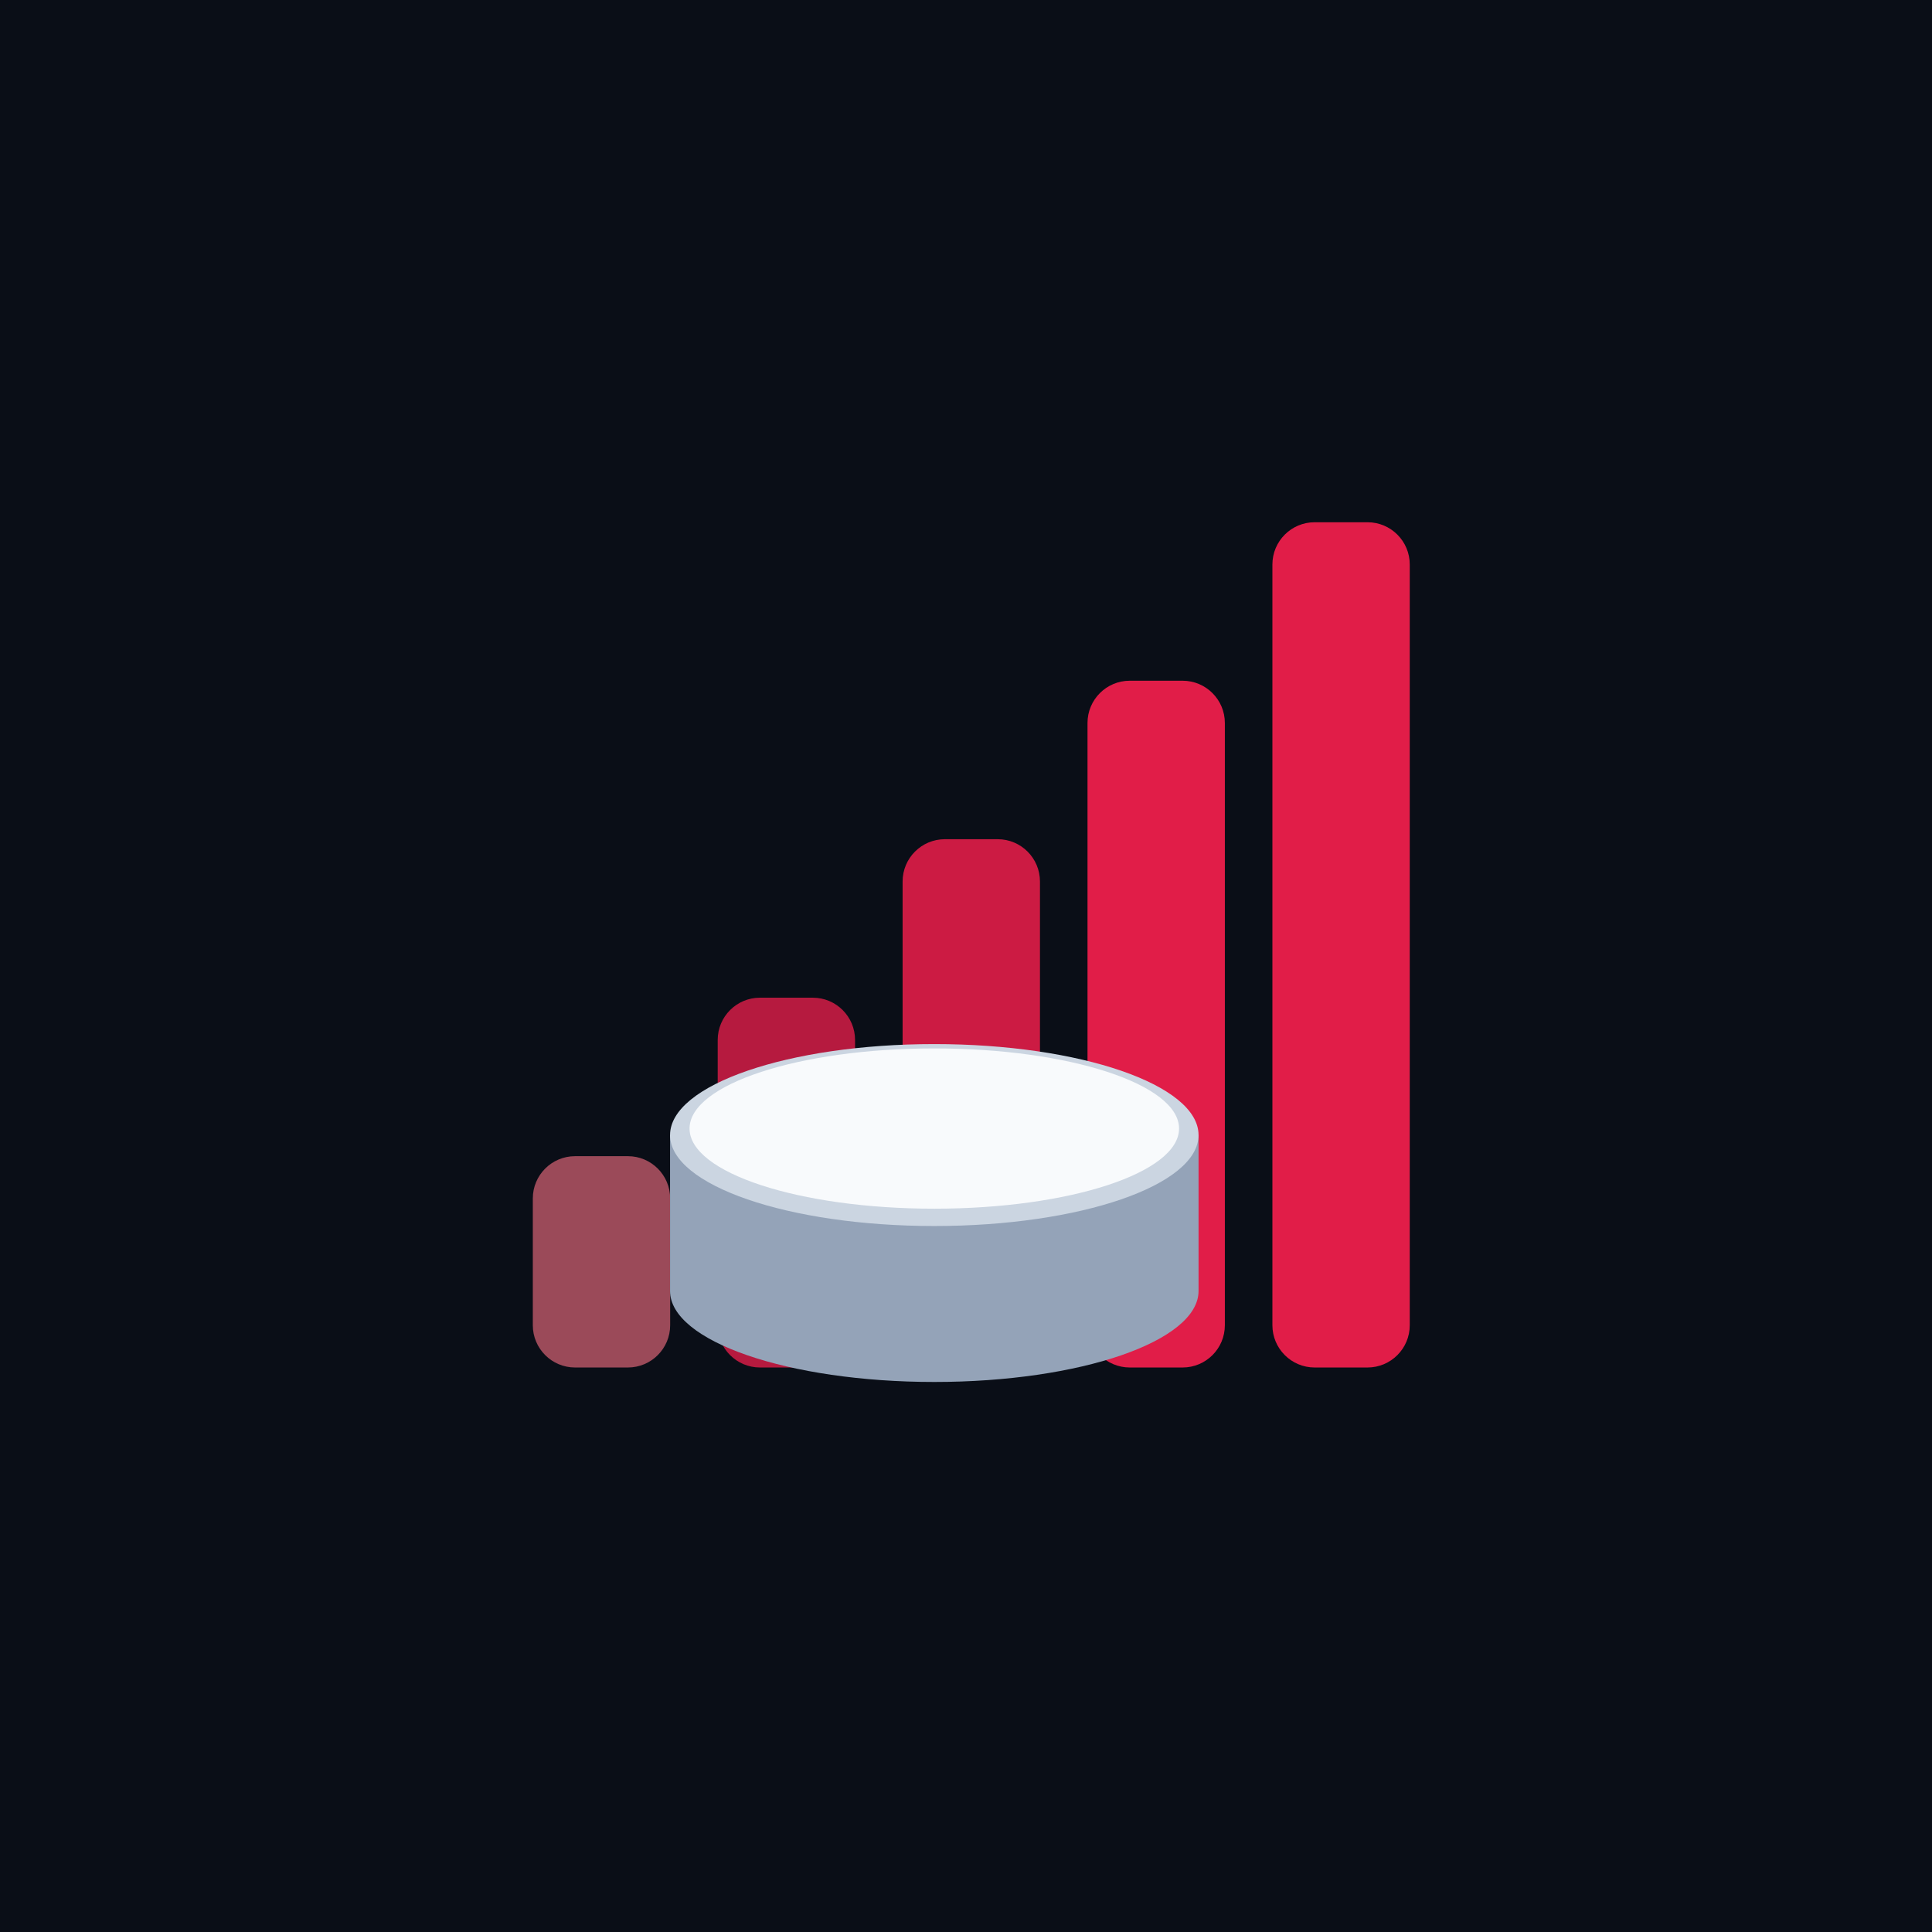
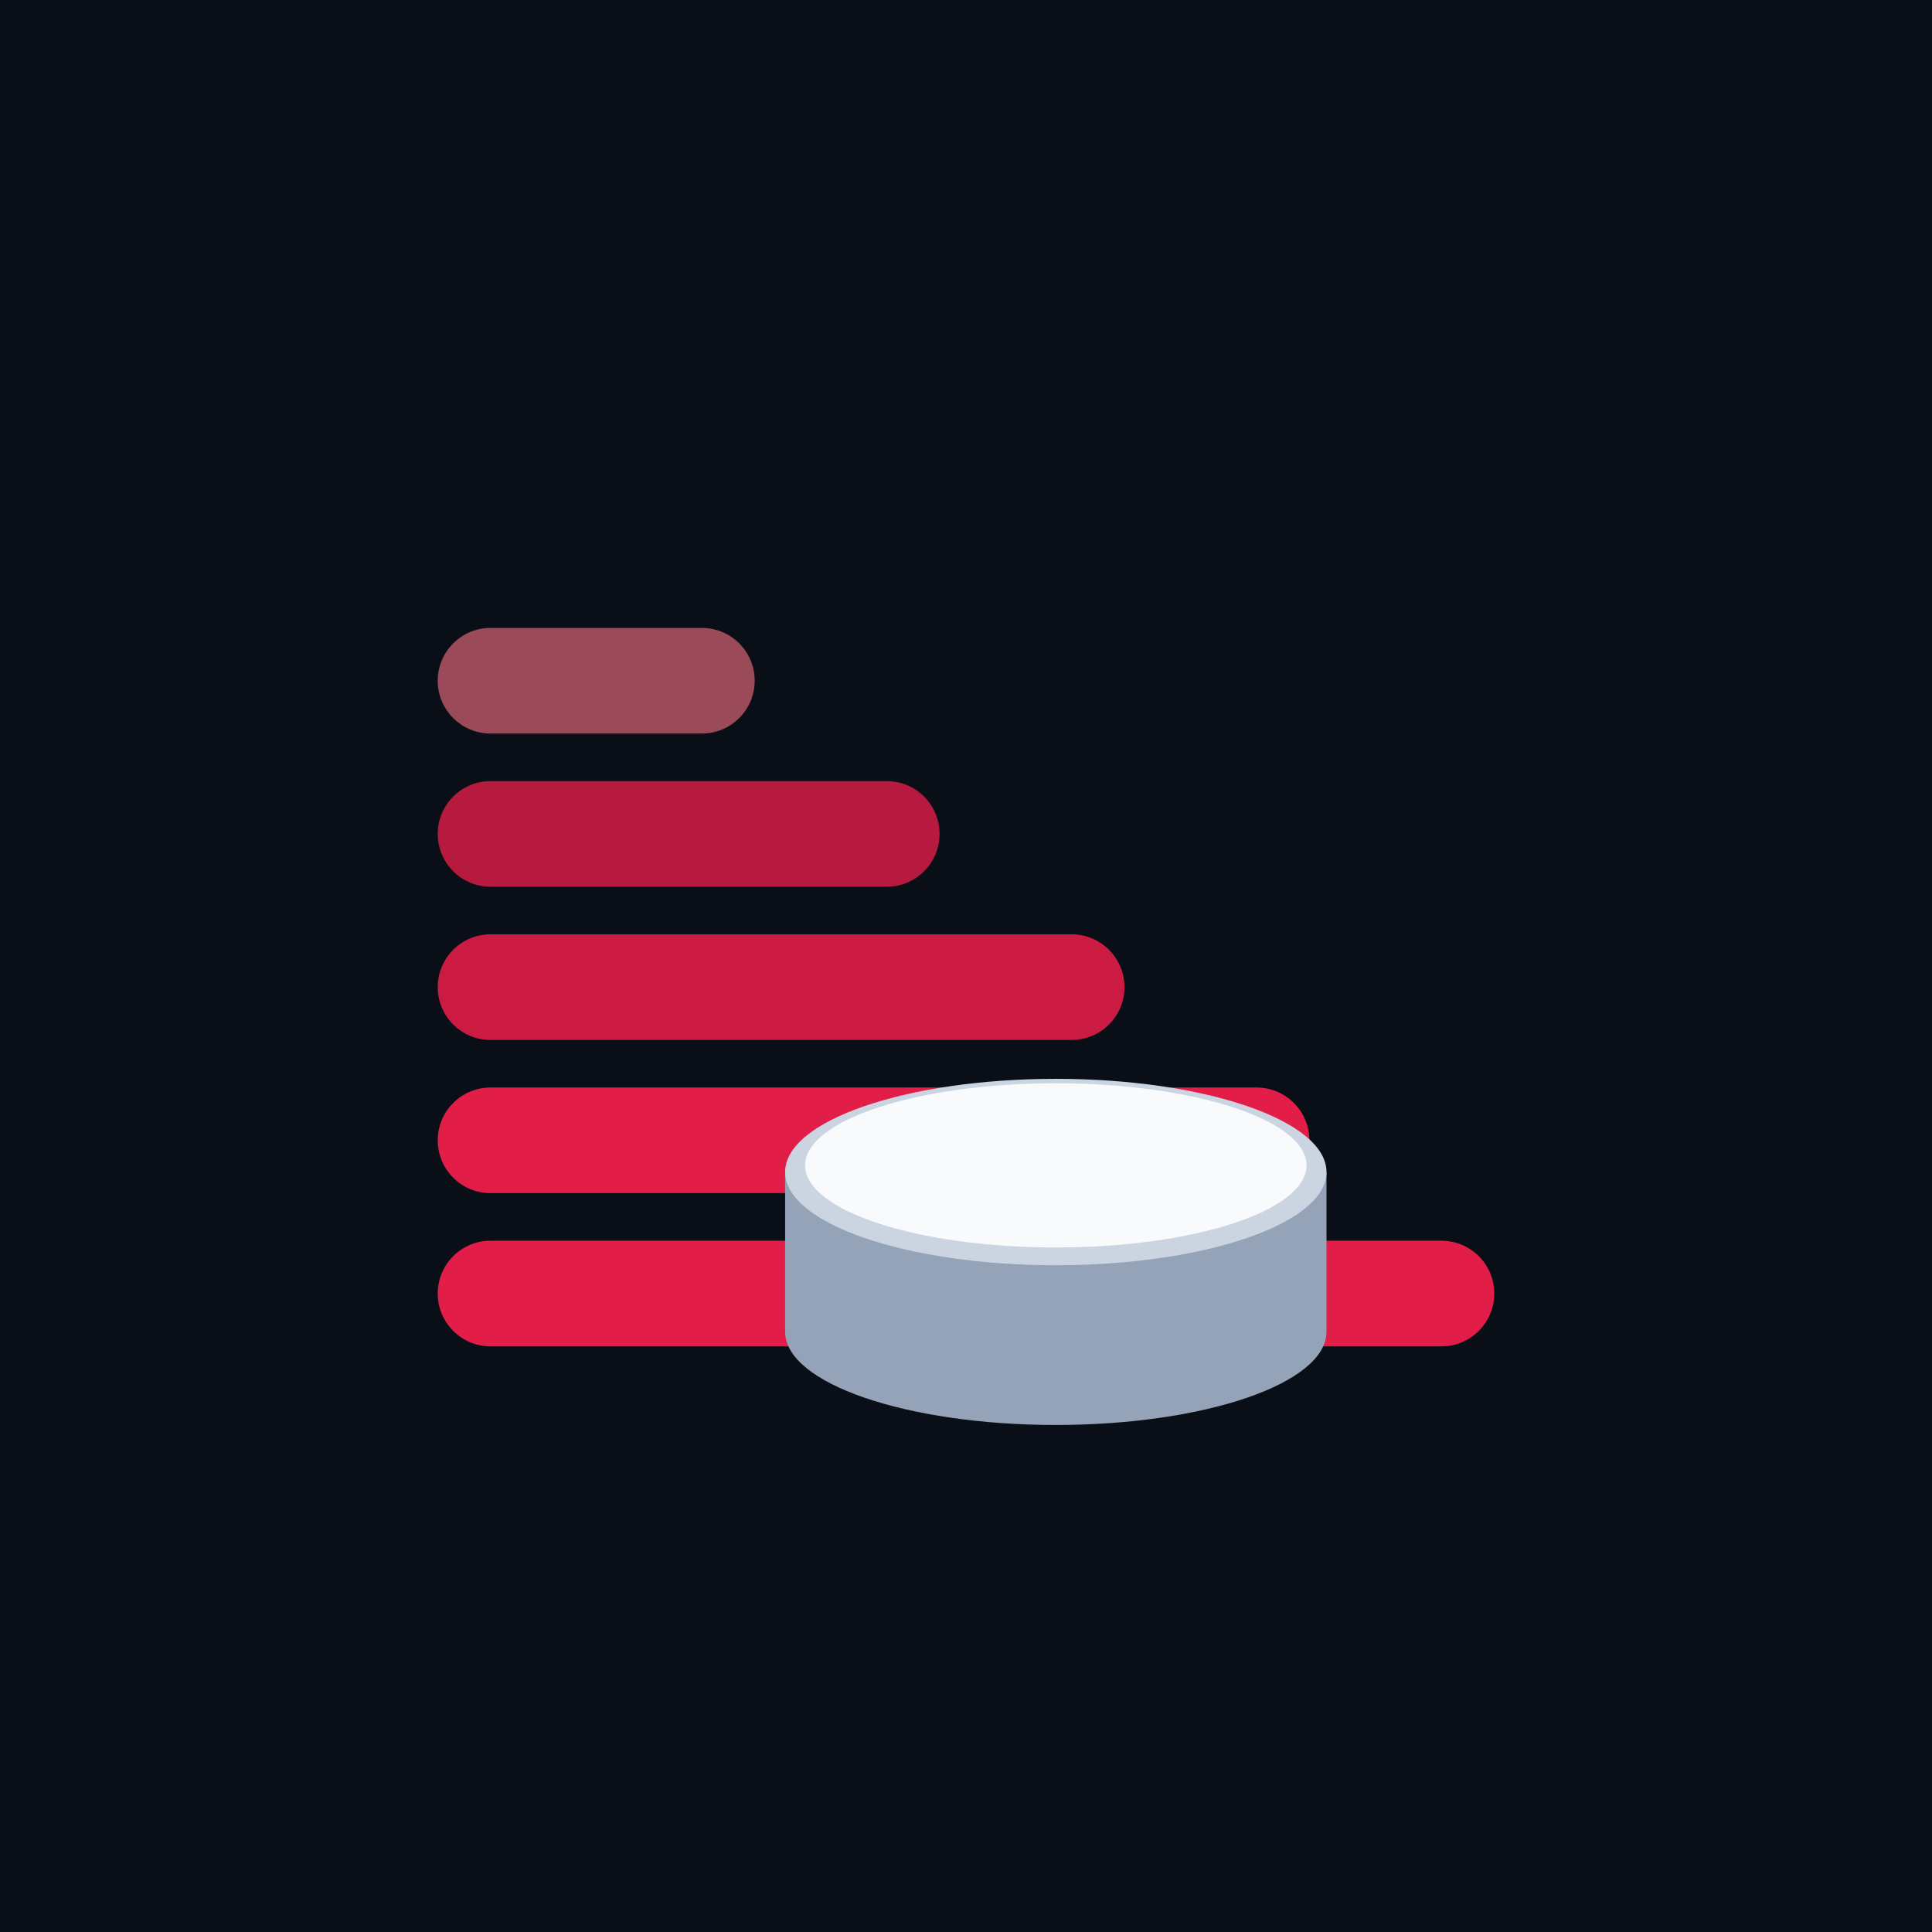
<svg xmlns="http://www.w3.org/2000/svg" viewBox="0 0 512 512" width="512" height="512">
  <rect width="512" height="512" fill="#0a0e17" />
  <g transform="translate(256 256) scale(.7) translate(-256 -240)">
    <g>
-       <rect x="92" y="312" width="52" height="80" rx="16" fill="#fb7185" opacity="0.6" />
-       <rect x="162" y="252" width="52" height="140" rx="16" fill="#e11d48" opacity="0.8" />
-       <rect x="232" y="192" width="52" height="200" rx="16" fill="#e11d48" opacity="0.9" />
-       <rect x="302" y="132" width="52" height="260" rx="16" fill="#e11d48" opacity="1" />
-       <rect x="372" y="72" width="52" height="320" rx="16" fill="#e11d48" opacity="1" />
-       <g transform="translate(244 304) scale(.82) translate(-366 -232)">
+       <rect x="56" y="112" width="120" height="40" rx="20" fill="#fb7185" opacity="0.6" />
+       <rect x="56" y="170" width="190" height="40" rx="20" fill="#e11d48" opacity="0.8" />
+       <rect x="56" y="228" width="260" height="40" rx="20" fill="#e11d48" opacity="0.9" />
+       <rect x="56" y="286" width="330" height="40" rx="20" fill="#e11d48" opacity="1" />
+       <rect x="56" y="344" width="400" height="40" rx="20" fill="#e11d48" opacity="1" />
+       <g transform="translate(290 318) scale(.84) translate(-366 -232)">
        <path d="M244 232 V304 A122 42 0 0 0 488 304 V232 Z" fill="#94a3b8" />
        <ellipse cx="366" cy="232" rx="122" ry="42" fill="#cbd5e1" />
        <ellipse cx="366" cy="229" rx="113" ry="37" fill="#f8fafc" />
      </g>
    </g>
  </g>
</svg>
